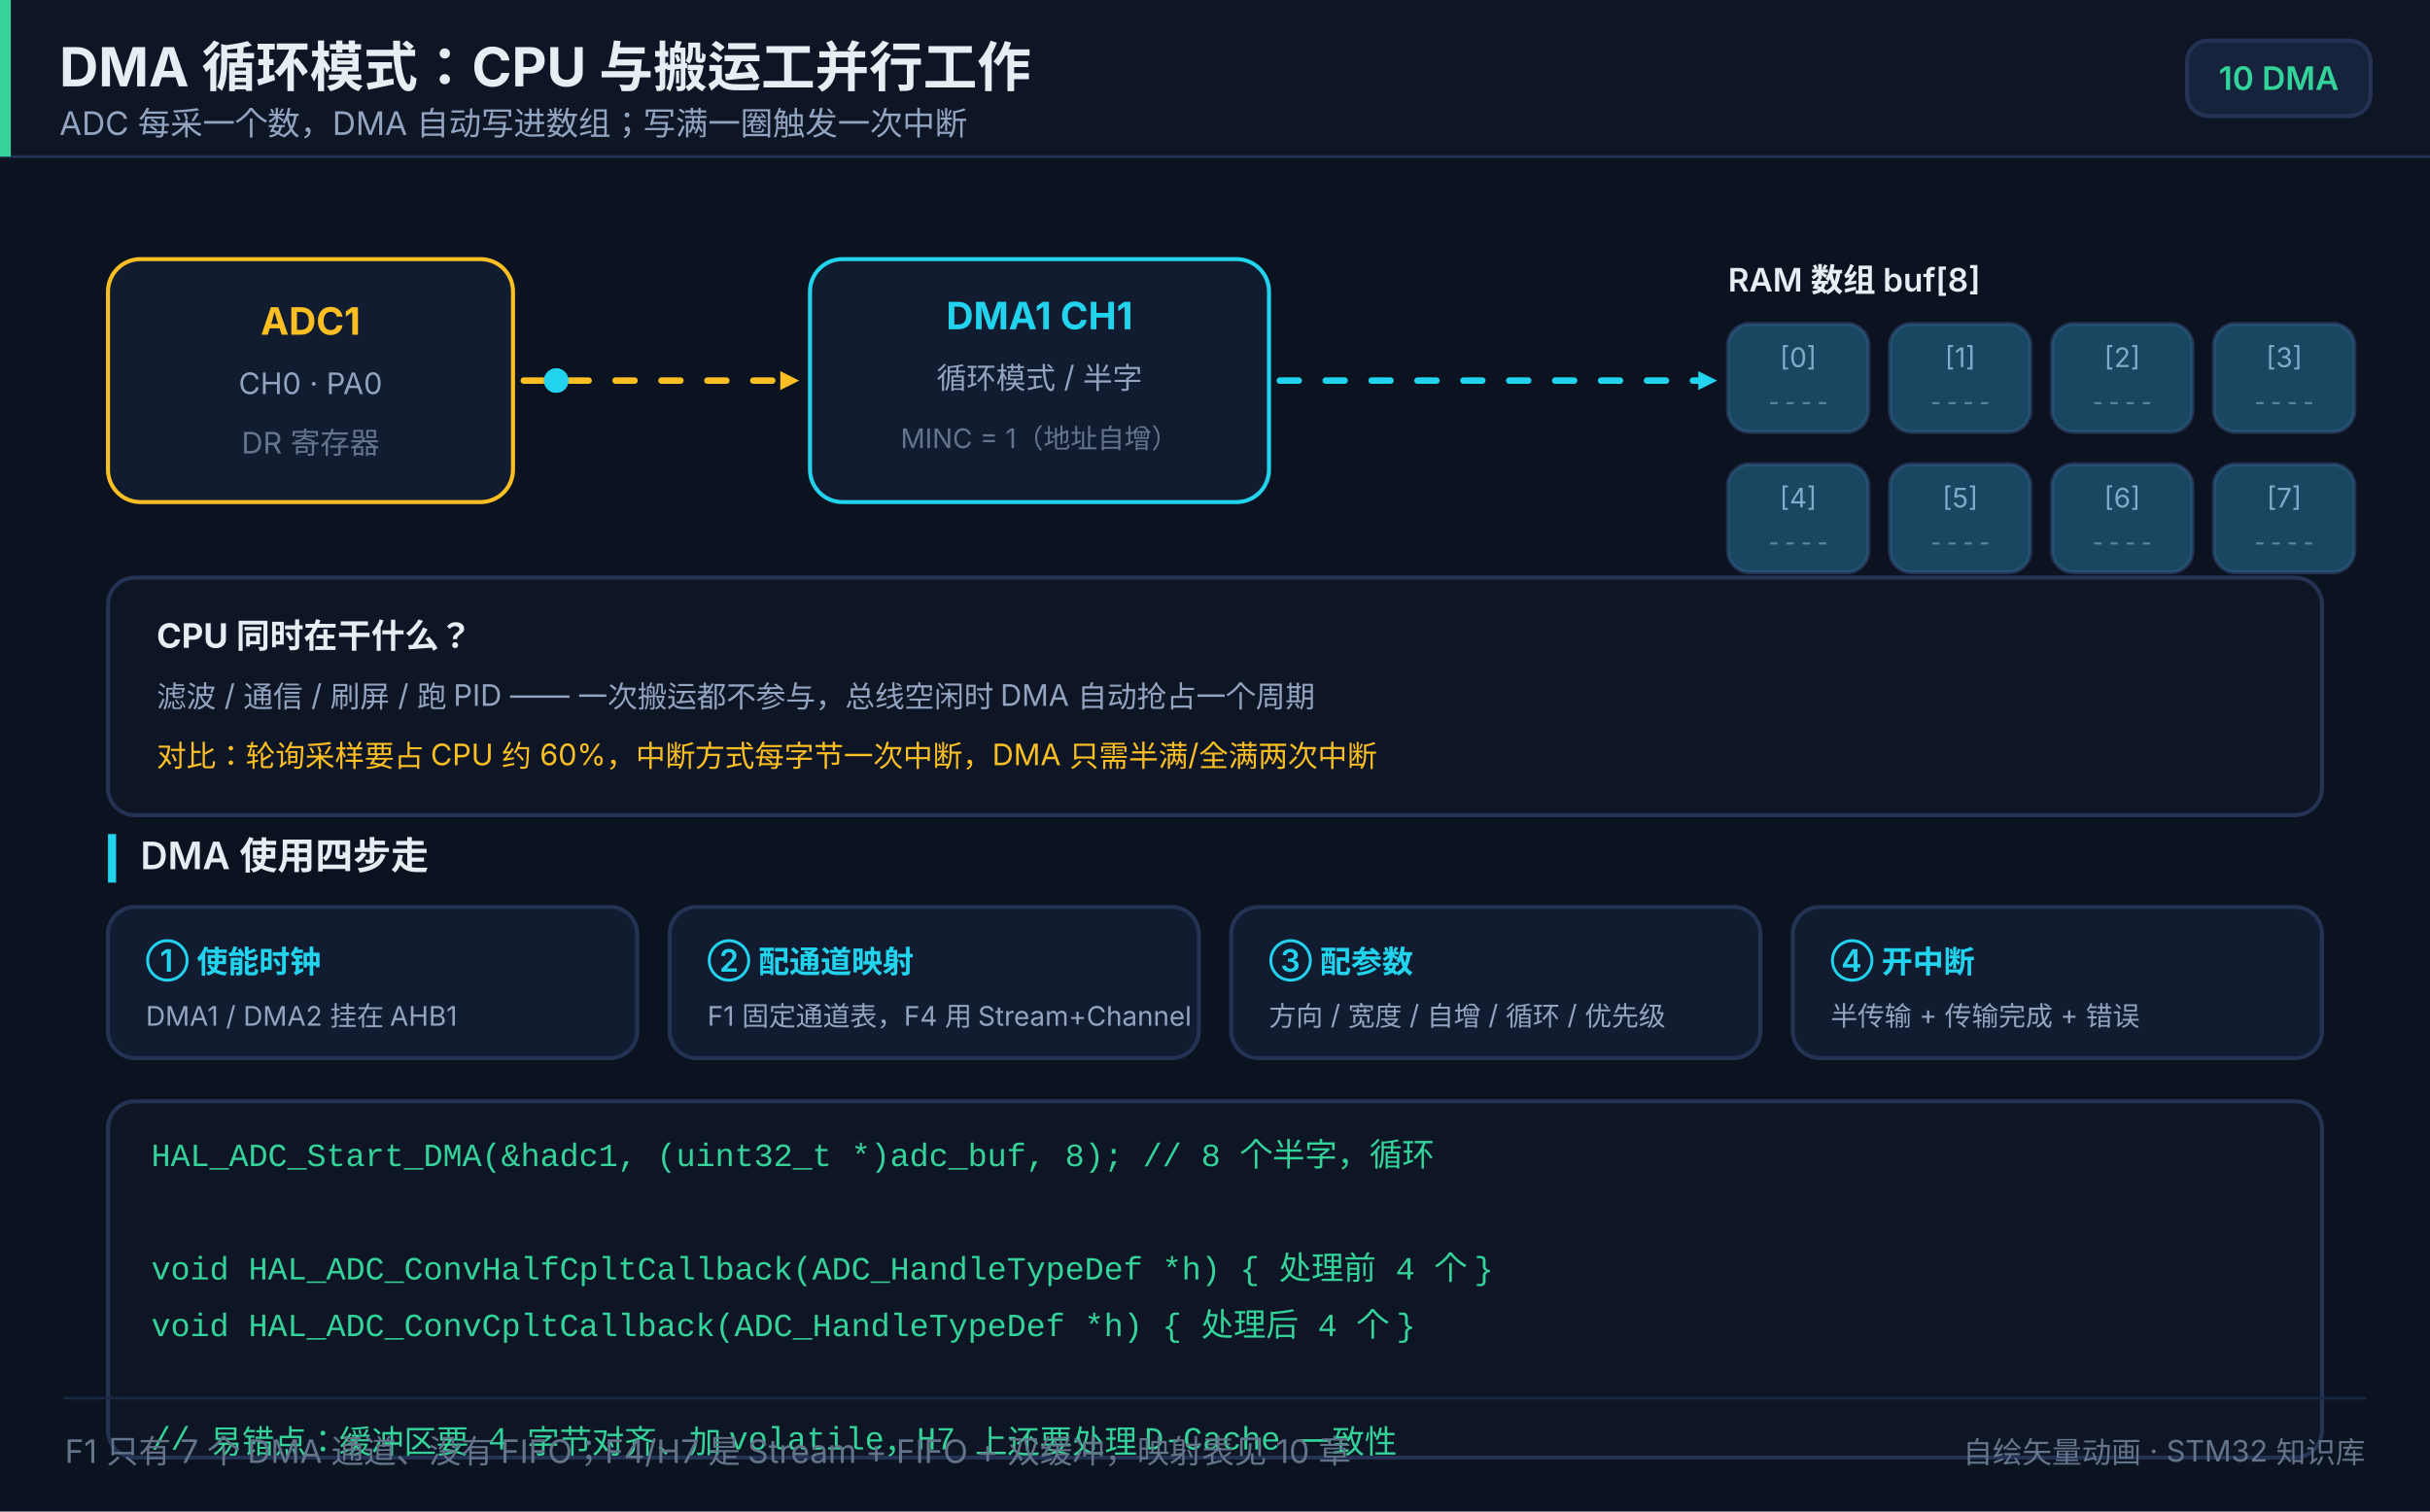
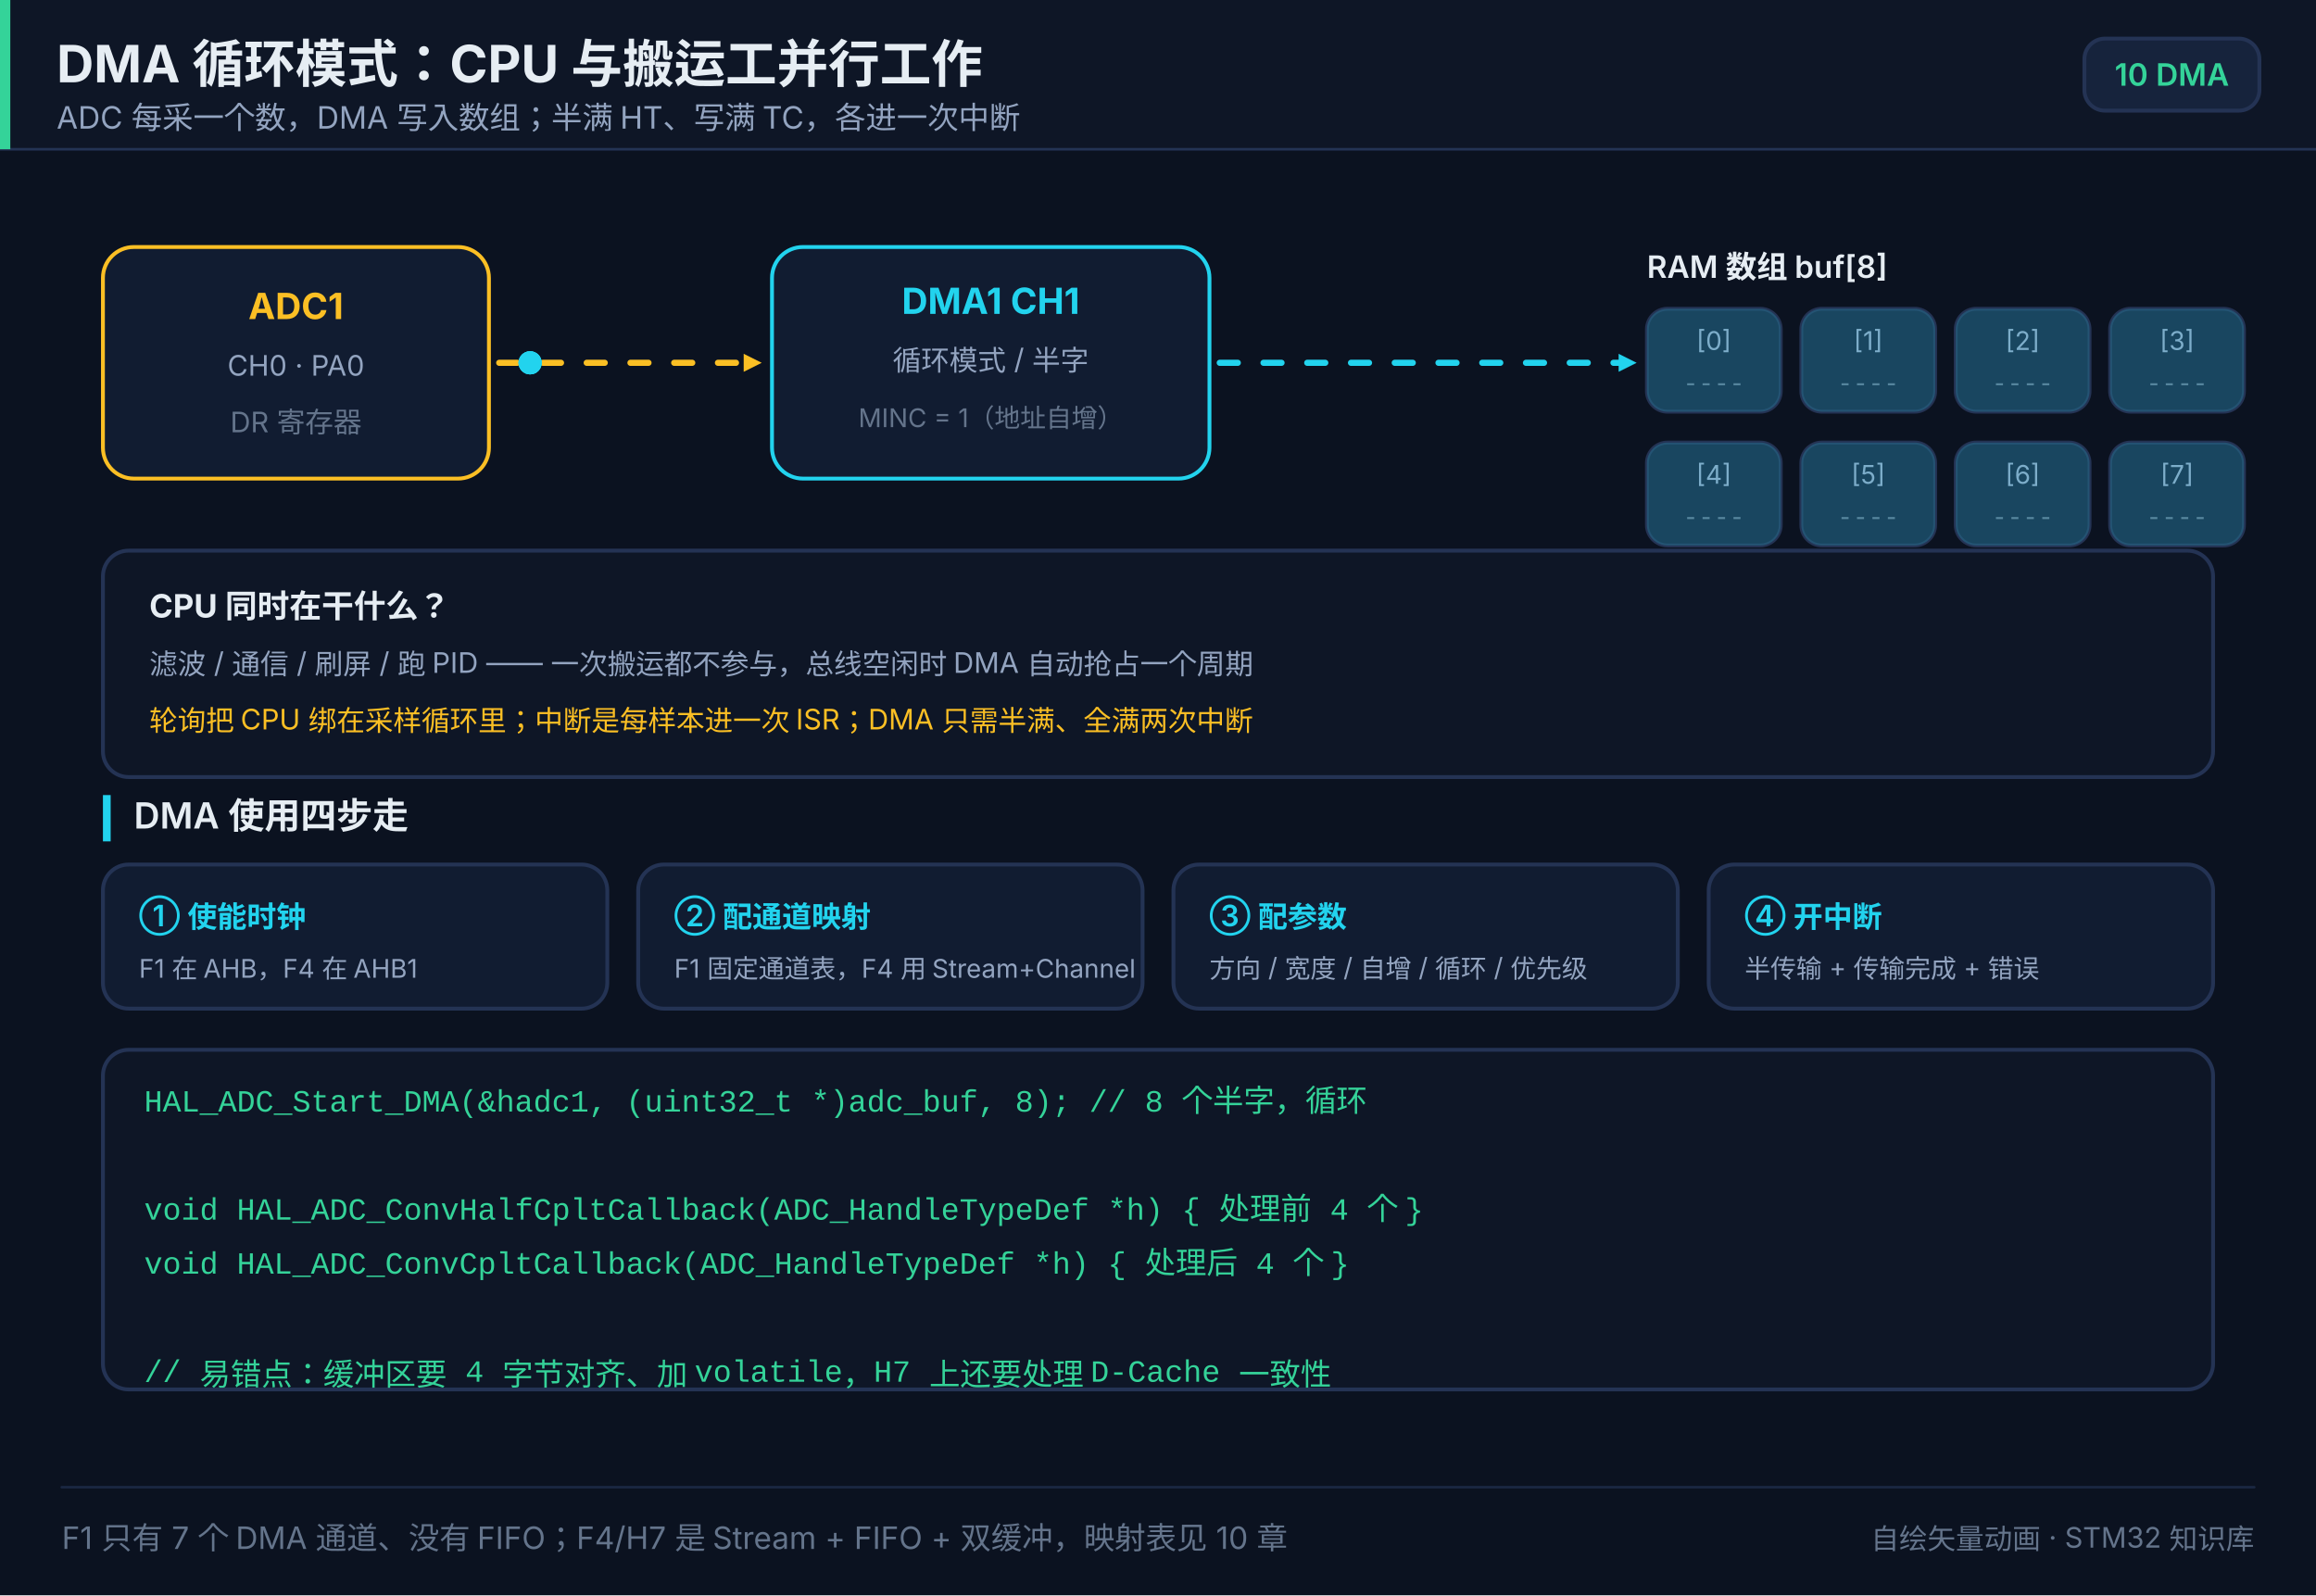
- <svg xmlns="http://www.w3.org/2000/svg" width="900" height="560" viewBox="0 0 900 560" role="img" aria-label="DMA 循环模式：CPU 与搬运工并行工作">
+ <svg xmlns="http://www.w3.org/2000/svg" width="900" height="620" viewBox="0 0 900 620" role="img" aria-label="DMA 循环模式：CPU 与搬运工并行工作">
  <style>

.w1{stroke-dasharray:7 10;animation:w1-flow 1.2s linear infinite;}@keyframes w1-flow{from{stroke-dashoffset:0}to{stroke-dashoffset:-17px}}

.w2{stroke-dasharray:7 10;animation:w2-flow 1.2s linear infinite;}@keyframes w2-flow{from{stroke-dashoffset:0}to{stroke-dashoffset:-17px}}
- @keyframes pk0-mv{0%{translateX(0)}45%{translateX(272px)}46%,100%{translateX(272px)}}.pk0{animation:pk0-mv 1.6s linear infinite 0.0s;}
- @keyframes pk1-mv{0%{translateX(0)}45%{translateX(272px)}46%,100%{translateX(272px)}}.pk1{animation:pk1-mv 1.6s linear infinite 0.5s;}
- @keyframes pk2-mv{0%{translateX(0)}45%{translateX(272px)}46%,100%{translateX(272px)}}.pk2{animation:pk2-mv 1.6s linear infinite 1.0s;}
- @keyframes b0-sq{0%,0.00%{opacity:1}7.50%,100%{opacity:.2f}}
+ @keyframes pk0-mv{0%{transform:translateX(0)}45%{transform:translateX(420px)}46%,100%{transform:translateX(420px)}}.pk0{animation:pk0-mv 1.6s linear infinite 0.0s;}
+ @keyframes pk1-mv{0%{transform:translateX(0)}45%{transform:translateX(420px)}46%,100%{transform:translateX(420px)}}.pk1{animation:pk1-mv 1.6s linear infinite 0.5s;}
+ @keyframes pk2-mv{0%{transform:translateX(0)}45%{transform:translateX(420px)}46%,100%{transform:translateX(420px)}}.pk2{animation:pk2-mv 1.6s linear infinite 1.0s;}
+ @keyframes b0-sq{0%,0.00%{opacity:0.1}0.30%,6.88%{opacity:0.48}7.18%,100%{opacity:0.1}}
.b0{animation:b0-sq 4.0s linear infinite;}
- @keyframes b1-sq{0%,12.50%{opacity:1}20.00%,100%{opacity:.2f}}
+ @keyframes b1-sq{0%,12.50%{opacity:0.1}12.80%,19.38%{opacity:0.48}19.68%,100%{opacity:0.1}}
.b1{animation:b1-sq 4.0s linear infinite;}
- @keyframes b2-sq{0%,25.00%{opacity:1}32.50%,100%{opacity:.2f}}
+ @keyframes b2-sq{0%,25.00%{opacity:0.1}25.30%,31.88%{opacity:0.48}32.17%,100%{opacity:0.1}}
.b2{animation:b2-sq 4.0s linear infinite;}
- @keyframes b3-sq{0%,37.50%{opacity:1}45.00%,100%{opacity:.2f}}
+ @keyframes b3-sq{0%,37.50%{opacity:0.1}37.80%,44.38%{opacity:0.48}44.67%,100%{opacity:0.1}}
.b3{animation:b3-sq 4.0s linear infinite;}
- @keyframes b4-sq{0%,50.00%{opacity:1}57.50%,100%{opacity:.2f}}
+ @keyframes b4-sq{0%,50.00%{opacity:0.1}50.30%,56.88%{opacity:0.48}57.17%,100%{opacity:0.1}}
.b4{animation:b4-sq 4.0s linear infinite;}
- @keyframes b5-sq{0%,62.50%{opacity:1}70.00%,100%{opacity:.2f}}
+ @keyframes b5-sq{0%,62.50%{opacity:0.1}62.80%,69.38%{opacity:0.48}69.67%,100%{opacity:0.1}}
.b5{animation:b5-sq 4.0s linear infinite;}
- @keyframes b6-sq{0%,75.00%{opacity:1}82.50%,100%{opacity:.2f}}
+ @keyframes b6-sq{0%,75.00%{opacity:0.1}75.30%,81.88%{opacity:0.48}82.17%,100%{opacity:0.1}}
.b6{animation:b6-sq 4.0s linear infinite;}
- @keyframes b7-sq{0%,87.50%{opacity:1}95.00%,100%{opacity:.2f}}
+ @keyframes b7-sq{0%,87.50%{opacity:0.1}87.80%,94.38%{opacity:0.48}94.67%,100%{opacity:0.1}}
.b7{animation:b7-sq 4.0s linear infinite;}
</style>
-   <rect x="0" y="0" width="900" height="560" fill="#0b1220" />
+   <rect x="0" y="0" width="900" height="620" fill="#0b1220" />
  <rect x="0" y="0" width="900" height="58" fill="#0e1626" opacity="1" />
  <line x1="0" y1="58" x2="900" y2="58" stroke="#243354" stroke-width="1" stroke-linecap="round" opacity="1" />
  <rect x="0" y="0" width="4" height="58" fill="#34d399" opacity="1" />
  <text x="22" y="32" font-size="20" fill="#e6edf3" text-anchor="start" opacity="1" font-family="'PingFang SC','Hiragino Sans GB','Microsoft YaHei',system-ui,-apple-system,'Segoe UI',sans-serif" font-weight="700">DMA 循环模式：CPU 与搬运工并行工作</text>
-   <text x="22" y="50" font-size="12" fill="#93a4c0" text-anchor="start" opacity="1" font-family="'PingFang SC','Hiragino Sans GB','Microsoft YaHei',system-ui,-apple-system,'Segoe UI',sans-serif">ADC 每采一个数，DMA 自动写进数组；写满一圈触发一次中断</text>
+   <text x="22" y="50" font-size="12" fill="#93a4c0" text-anchor="start" opacity="1" font-family="'PingFang SC','Hiragino Sans GB','Microsoft YaHei',system-ui,-apple-system,'Segoe UI',sans-serif">ADC 每采一个数，DMA 写入数组；半满 HT、写满 TC，各进一次中断</text>
  <rect x="810" y="15" width="68" height="28" fill="#16233c" opacity="1" rx="8" stroke="#243354" stroke-width="1.5" />
  <text x="844" y="33.32" font-size="12" fill="#34d399" text-anchor="middle" opacity="1" font-family="'PingFang SC','Hiragino Sans GB','Microsoft YaHei',system-ui,-apple-system,'Segoe UI',sans-serif" font-weight="600">10 DMA</text>
  <rect x="40" y="96" width="150" height="90" fill="#111c31" opacity="1" rx="12" stroke="#fbbf24" stroke-width="1.5" />
  <text x="115" y="124" font-size="14" fill="#fbbf24" text-anchor="middle" opacity="1" font-family="'PingFang SC','Hiragino Sans GB','Microsoft YaHei',system-ui,-apple-system,'Segoe UI',sans-serif" font-weight="700">ADC1</text>
  <text x="115" y="146" font-size="11" fill="#93a4c0" text-anchor="middle" opacity="1" font-family="'PingFang SC','Hiragino Sans GB','Microsoft YaHei',system-ui,-apple-system,'Segoe UI',sans-serif">CH0 · PA0</text>
  <text x="115" y="168" font-size="11" fill="#64748b" text-anchor="middle" opacity="1" font-family="'PingFang SC','Hiragino Sans GB','Microsoft YaHei',system-ui,-apple-system,'Segoe UI',sans-serif">DR 寄存器</text>
  <rect x="300" y="96" width="170" height="90" fill="#111c31" opacity="1" rx="12" stroke="#22d3ee" stroke-width="1.5" />
  <text x="385" y="122" font-size="14" fill="#22d3ee" text-anchor="middle" opacity="1" font-family="'PingFang SC','Hiragino Sans GB','Microsoft YaHei',system-ui,-apple-system,'Segoe UI',sans-serif" font-weight="700">DMA1 CH1</text>
  <text x="385" y="144" font-size="11" fill="#93a4c0" text-anchor="middle" opacity="1" font-family="'PingFang SC','Hiragino Sans GB','Microsoft YaHei',system-ui,-apple-system,'Segoe UI',sans-serif">循环模式 / 半字</text>
  <text x="385" y="166" font-size="10" fill="#64748b" text-anchor="middle" opacity="1" font-family="'PingFang SC','Hiragino Sans GB','Microsoft YaHei',system-ui,-apple-system,'Segoe UI',sans-serif">MINC = 1（地址自增）</text>
  <line x1="194" y1="141" x2="289" y2="141" stroke="#fbbf24" stroke-width="2.4" stroke-linecap="round" opacity="1" class="w1" />
  <polygon points="296.00,141.00 289.00,144.50 289.00,137.50" fill="#fbbf24" opacity="1" />
  <line x1="474" y1="141" x2="629" y2="141" stroke="#22d3ee" stroke-width="2.4" stroke-linecap="round" opacity="1" class="w2" />
  <polygon points="636.00,141.00 629.00,144.50 629.00,137.50" fill="#22d3ee" opacity="1" />
  <circle cx="206" cy="141" r="4.5" fill="#22d3ee" opacity="1" class="pk0" />
  <circle cx="206" cy="141" r="4.5" fill="#22d3ee" opacity="1" class="pk1" />
  <circle cx="206" cy="141" r="4.5" fill="#22d3ee" opacity="1" class="pk2" />
  <text x="640" y="108" font-size="12" fill="#e6edf3" text-anchor="start" opacity="1" font-family="'PingFang SC','Hiragino Sans GB','Microsoft YaHei',system-ui,-apple-system,'Segoe UI',sans-serif" font-weight="600">RAM 数组 buf[8]</text>
  <rect x="640" y="120" width="52" height="40" fill="#16233c" opacity="1" rx="8" stroke="#243354" stroke-width="1.5" />
  <text x="666" y="136" font-size="10" fill="#93a4c0" text-anchor="middle" opacity="1" font-family="'PingFang SC','Hiragino Sans GB','Microsoft YaHei',system-ui,-apple-system,'Segoe UI',sans-serif">[0]</text>
  <text x="666" y="152" font-size="10" fill="#64748b" text-anchor="middle" opacity="1" font-family="ui-monospace,SFMono-Regular,'JetBrains Mono',Consolas,'Courier New',monospace">----</text>
  <rect x="640" y="120" width="52" height="40" fill="#22d3ee" opacity="0.2" rx="8" class="b0" />
  <rect x="700" y="120" width="52" height="40" fill="#16233c" opacity="1" rx="8" stroke="#243354" stroke-width="1.5" />
  <text x="726" y="136" font-size="10" fill="#93a4c0" text-anchor="middle" opacity="1" font-family="'PingFang SC','Hiragino Sans GB','Microsoft YaHei',system-ui,-apple-system,'Segoe UI',sans-serif">[1]</text>
  <text x="726" y="152" font-size="10" fill="#64748b" text-anchor="middle" opacity="1" font-family="ui-monospace,SFMono-Regular,'JetBrains Mono',Consolas,'Courier New',monospace">----</text>
  <rect x="700" y="120" width="52" height="40" fill="#22d3ee" opacity="0.2" rx="8" class="b1" />
  <rect x="760" y="120" width="52" height="40" fill="#16233c" opacity="1" rx="8" stroke="#243354" stroke-width="1.5" />
  <text x="786" y="136" font-size="10" fill="#93a4c0" text-anchor="middle" opacity="1" font-family="'PingFang SC','Hiragino Sans GB','Microsoft YaHei',system-ui,-apple-system,'Segoe UI',sans-serif">[2]</text>
  <text x="786" y="152" font-size="10" fill="#64748b" text-anchor="middle" opacity="1" font-family="ui-monospace,SFMono-Regular,'JetBrains Mono',Consolas,'Courier New',monospace">----</text>
  <rect x="760" y="120" width="52" height="40" fill="#22d3ee" opacity="0.2" rx="8" class="b2" />
  <rect x="820" y="120" width="52" height="40" fill="#16233c" opacity="1" rx="8" stroke="#243354" stroke-width="1.5" />
  <text x="846" y="136" font-size="10" fill="#93a4c0" text-anchor="middle" opacity="1" font-family="'PingFang SC','Hiragino Sans GB','Microsoft YaHei',system-ui,-apple-system,'Segoe UI',sans-serif">[3]</text>
  <text x="846" y="152" font-size="10" fill="#64748b" text-anchor="middle" opacity="1" font-family="ui-monospace,SFMono-Regular,'JetBrains Mono',Consolas,'Courier New',monospace">----</text>
  <rect x="820" y="120" width="52" height="40" fill="#22d3ee" opacity="0.2" rx="8" class="b3" />
  <rect x="640" y="172" width="52" height="40" fill="#16233c" opacity="1" rx="8" stroke="#243354" stroke-width="1.5" />
  <text x="666" y="188" font-size="10" fill="#93a4c0" text-anchor="middle" opacity="1" font-family="'PingFang SC','Hiragino Sans GB','Microsoft YaHei',system-ui,-apple-system,'Segoe UI',sans-serif">[4]</text>
  <text x="666" y="204" font-size="10" fill="#64748b" text-anchor="middle" opacity="1" font-family="ui-monospace,SFMono-Regular,'JetBrains Mono',Consolas,'Courier New',monospace">----</text>
  <rect x="640" y="172" width="52" height="40" fill="#22d3ee" opacity="0.2" rx="8" class="b4" />
  <rect x="700" y="172" width="52" height="40" fill="#16233c" opacity="1" rx="8" stroke="#243354" stroke-width="1.5" />
  <text x="726" y="188" font-size="10" fill="#93a4c0" text-anchor="middle" opacity="1" font-family="'PingFang SC','Hiragino Sans GB','Microsoft YaHei',system-ui,-apple-system,'Segoe UI',sans-serif">[5]</text>
  <text x="726" y="204" font-size="10" fill="#64748b" text-anchor="middle" opacity="1" font-family="ui-monospace,SFMono-Regular,'JetBrains Mono',Consolas,'Courier New',monospace">----</text>
  <rect x="700" y="172" width="52" height="40" fill="#22d3ee" opacity="0.2" rx="8" class="b5" />
  <rect x="760" y="172" width="52" height="40" fill="#16233c" opacity="1" rx="8" stroke="#243354" stroke-width="1.5" />
  <text x="786" y="188" font-size="10" fill="#93a4c0" text-anchor="middle" opacity="1" font-family="'PingFang SC','Hiragino Sans GB','Microsoft YaHei',system-ui,-apple-system,'Segoe UI',sans-serif">[6]</text>
  <text x="786" y="204" font-size="10" fill="#64748b" text-anchor="middle" opacity="1" font-family="ui-monospace,SFMono-Regular,'JetBrains Mono',Consolas,'Courier New',monospace">----</text>
  <rect x="760" y="172" width="52" height="40" fill="#22d3ee" opacity="0.2" rx="8" class="b6" />
  <rect x="820" y="172" width="52" height="40" fill="#16233c" opacity="1" rx="8" stroke="#243354" stroke-width="1.5" />
  <text x="846" y="188" font-size="10" fill="#93a4c0" text-anchor="middle" opacity="1" font-family="'PingFang SC','Hiragino Sans GB','Microsoft YaHei',system-ui,-apple-system,'Segoe UI',sans-serif">[7]</text>
  <text x="846" y="204" font-size="10" fill="#64748b" text-anchor="middle" opacity="1" font-family="ui-monospace,SFMono-Regular,'JetBrains Mono',Consolas,'Courier New',monospace">----</text>
  <rect x="820" y="172" width="52" height="40" fill="#22d3ee" opacity="0.2" rx="8" class="b7" />
  <rect x="40" y="214" width="820" height="88" fill="#0e1626" opacity="1" rx="10" stroke="#243354" stroke-width="1.5" />
  <text x="58" y="240" font-size="12.5" fill="#e6edf3" text-anchor="start" opacity="1" font-family="'PingFang SC','Hiragino Sans GB','Microsoft YaHei',system-ui,-apple-system,'Segoe UI',sans-serif" font-weight="700">CPU 同时在干什么？</text>
  <text x="58" y="262" font-size="11" fill="#93a4c0" text-anchor="start" opacity="1" font-family="'PingFang SC','Hiragino Sans GB','Microsoft YaHei',system-ui,-apple-system,'Segoe UI',sans-serif">滤波 / 通信 / 刷屏 / 跑 PID —— 一次搬运都不参与，总线空闲时 DMA 自动抢占一个周期</text>
-   <text x="58" y="284" font-size="11" fill="#fbbf24" text-anchor="start" opacity="1" font-family="'PingFang SC','Hiragino Sans GB','Microsoft YaHei',system-ui,-apple-system,'Segoe UI',sans-serif">对比：轮询采样要占 CPU 约 60%，中断方式每字节一次中断，DMA 只需半满/全满两次中断</text>
+   <text x="58" y="284" font-size="11" fill="#fbbf24" text-anchor="start" opacity="1" font-family="'PingFang SC','Hiragino Sans GB','Microsoft YaHei',system-ui,-apple-system,'Segoe UI',sans-serif">轮询把 CPU 绑在采样循环里；中断是每样本进一次 ISR；DMA 只需半满、全满两次中断</text>
  <rect x="40" y="309" width="3" height="18" fill="#22d3ee" opacity="1" />
  <text x="52" y="322" font-size="14" fill="#e6edf3" text-anchor="start" opacity="1" font-family="'PingFang SC','Hiragino Sans GB','Microsoft YaHei',system-ui,-apple-system,'Segoe UI',sans-serif" font-weight="600">DMA 使用四步走</text>
  <rect x="40" y="336" width="196" height="56" fill="#111c31" opacity="1" rx="10" stroke="#243354" stroke-width="1.5" />
  <text x="54" y="360" font-size="11.5" fill="#22d3ee" text-anchor="start" opacity="1" font-family="'PingFang SC','Hiragino Sans GB','Microsoft YaHei',system-ui,-apple-system,'Segoe UI',sans-serif" font-weight="600">① 使能时钟</text>
-   <text x="54" y="380" font-size="10" fill="#93a4c0" text-anchor="start" opacity="1" font-family="'PingFang SC','Hiragino Sans GB','Microsoft YaHei',system-ui,-apple-system,'Segoe UI',sans-serif">DMA1 / DMA2 挂在 AHB1</text>
+   <text x="54" y="380" font-size="10" fill="#93a4c0" text-anchor="start" opacity="1" font-family="'PingFang SC','Hiragino Sans GB','Microsoft YaHei',system-ui,-apple-system,'Segoe UI',sans-serif">F1 在 AHB，F4 在 AHB1</text>
  <rect x="248" y="336" width="196" height="56" fill="#111c31" opacity="1" rx="10" stroke="#243354" stroke-width="1.5" />
  <text x="262" y="360" font-size="11.5" fill="#22d3ee" text-anchor="start" opacity="1" font-family="'PingFang SC','Hiragino Sans GB','Microsoft YaHei',system-ui,-apple-system,'Segoe UI',sans-serif" font-weight="600">② 配通道映射</text>
  <text x="262" y="380" font-size="10" fill="#93a4c0" text-anchor="start" opacity="1" font-family="'PingFang SC','Hiragino Sans GB','Microsoft YaHei',system-ui,-apple-system,'Segoe UI',sans-serif">F1 固定通道表，F4 用 Stream+Channel</text>
  <rect x="456" y="336" width="196" height="56" fill="#111c31" opacity="1" rx="10" stroke="#243354" stroke-width="1.5" />
  <text x="470" y="360" font-size="11.5" fill="#22d3ee" text-anchor="start" opacity="1" font-family="'PingFang SC','Hiragino Sans GB','Microsoft YaHei',system-ui,-apple-system,'Segoe UI',sans-serif" font-weight="600">③ 配参数</text>
  <text x="470" y="380" font-size="10" fill="#93a4c0" text-anchor="start" opacity="1" font-family="'PingFang SC','Hiragino Sans GB','Microsoft YaHei',system-ui,-apple-system,'Segoe UI',sans-serif">方向 / 宽度 / 自增 / 循环 / 优先级</text>
  <rect x="664" y="336" width="196" height="56" fill="#111c31" opacity="1" rx="10" stroke="#243354" stroke-width="1.5" />
  <text x="678" y="360" font-size="11.5" fill="#22d3ee" text-anchor="start" opacity="1" font-family="'PingFang SC','Hiragino Sans GB','Microsoft YaHei',system-ui,-apple-system,'Segoe UI',sans-serif" font-weight="600">④ 开中断</text>
  <text x="678" y="380" font-size="10" fill="#93a4c0" text-anchor="start" opacity="1" font-family="'PingFang SC','Hiragino Sans GB','Microsoft YaHei',system-ui,-apple-system,'Segoe UI',sans-serif">半传输 + 传输完成 + 错误</text>
  <rect x="40" y="408" width="820" height="132" fill="#0e1626" opacity="1" rx="10" stroke="#243354" stroke-width="1.5" />
  <text x="56" y="432" font-size="12" fill="#34d399" text-anchor="start" opacity="1" font-family="ui-monospace,SFMono-Regular,'JetBrains Mono',Consolas,'Courier New',monospace">HAL_ADC_Start_DMA(&amp;hadc1, (uint32_t *)adc_buf, 8);   // 8 个半字，循环</text>
  <text x="56" y="453" font-size="12" fill="#34d399" text-anchor="start" opacity="1" font-family="ui-monospace,SFMono-Regular,'JetBrains Mono',Consolas,'Courier New',monospace" />
  <text x="56" y="474" font-size="12" fill="#34d399" text-anchor="start" opacity="1" font-family="ui-monospace,SFMono-Regular,'JetBrains Mono',Consolas,'Courier New',monospace">void HAL_ADC_ConvHalfCpltCallback(ADC_HandleTypeDef *h) { 处理前 4 个 }</text>
  <text x="56" y="495" font-size="12" fill="#34d399" text-anchor="start" opacity="1" font-family="ui-monospace,SFMono-Regular,'JetBrains Mono',Consolas,'Courier New',monospace">void HAL_ADC_ConvCpltCallback(ADC_HandleTypeDef *h)     { 处理后 4 个 }</text>
  <text x="56" y="516" font-size="12" fill="#34d399" text-anchor="start" opacity="1" font-family="ui-monospace,SFMono-Regular,'JetBrains Mono',Consolas,'Courier New',monospace" />
  <text x="56" y="537" font-size="12" fill="#34d399" text-anchor="start" opacity="1" font-family="ui-monospace,SFMono-Regular,'JetBrains Mono',Consolas,'Courier New',monospace">// 易错点：缓冲区要 4 字节对齐、加 volatile，H7 上还要处理 D-Cache 一致性</text>
-   <line x1="24" y1="518" x2="876" y2="518" stroke="#1a2742" stroke-width="1" stroke-linecap="round" opacity="1" />
-   <text x="24" y="542" font-size="12" fill="#64748b" text-anchor="start" opacity="1" font-family="'PingFang SC','Hiragino Sans GB','Microsoft YaHei',system-ui,-apple-system,'Segoe UI',sans-serif">F1 只有 7 个 DMA 通道、没有 FIFO；F4/H7 是 Stream + FIFO + 双缓冲，映射表见 10 章</text>
-   <text x="876" y="542" font-size="11" fill="#64748b" text-anchor="end" opacity="1" font-family="'PingFang SC','Hiragino Sans GB','Microsoft YaHei',system-ui,-apple-system,'Segoe UI',sans-serif">自绘矢量动画 · STM32 知识库</text>
+   <line x1="24" y1="578" x2="876" y2="578" stroke="#1a2742" stroke-width="1" stroke-linecap="round" opacity="1" />
+   <text x="24" y="602" font-size="12" fill="#64748b" text-anchor="start" opacity="1" font-family="'PingFang SC','Hiragino Sans GB','Microsoft YaHei',system-ui,-apple-system,'Segoe UI',sans-serif">F1 只有 7 个 DMA 通道、没有 FIFO；F4/H7 是 Stream + FIFO + 双缓冲，映射表见 10 章</text>
+   <text x="876" y="602" font-size="11" fill="#64748b" text-anchor="end" opacity="1" font-family="'PingFang SC','Hiragino Sans GB','Microsoft YaHei',system-ui,-apple-system,'Segoe UI',sans-serif">自绘矢量动画 · STM32 知识库</text>
</svg>
